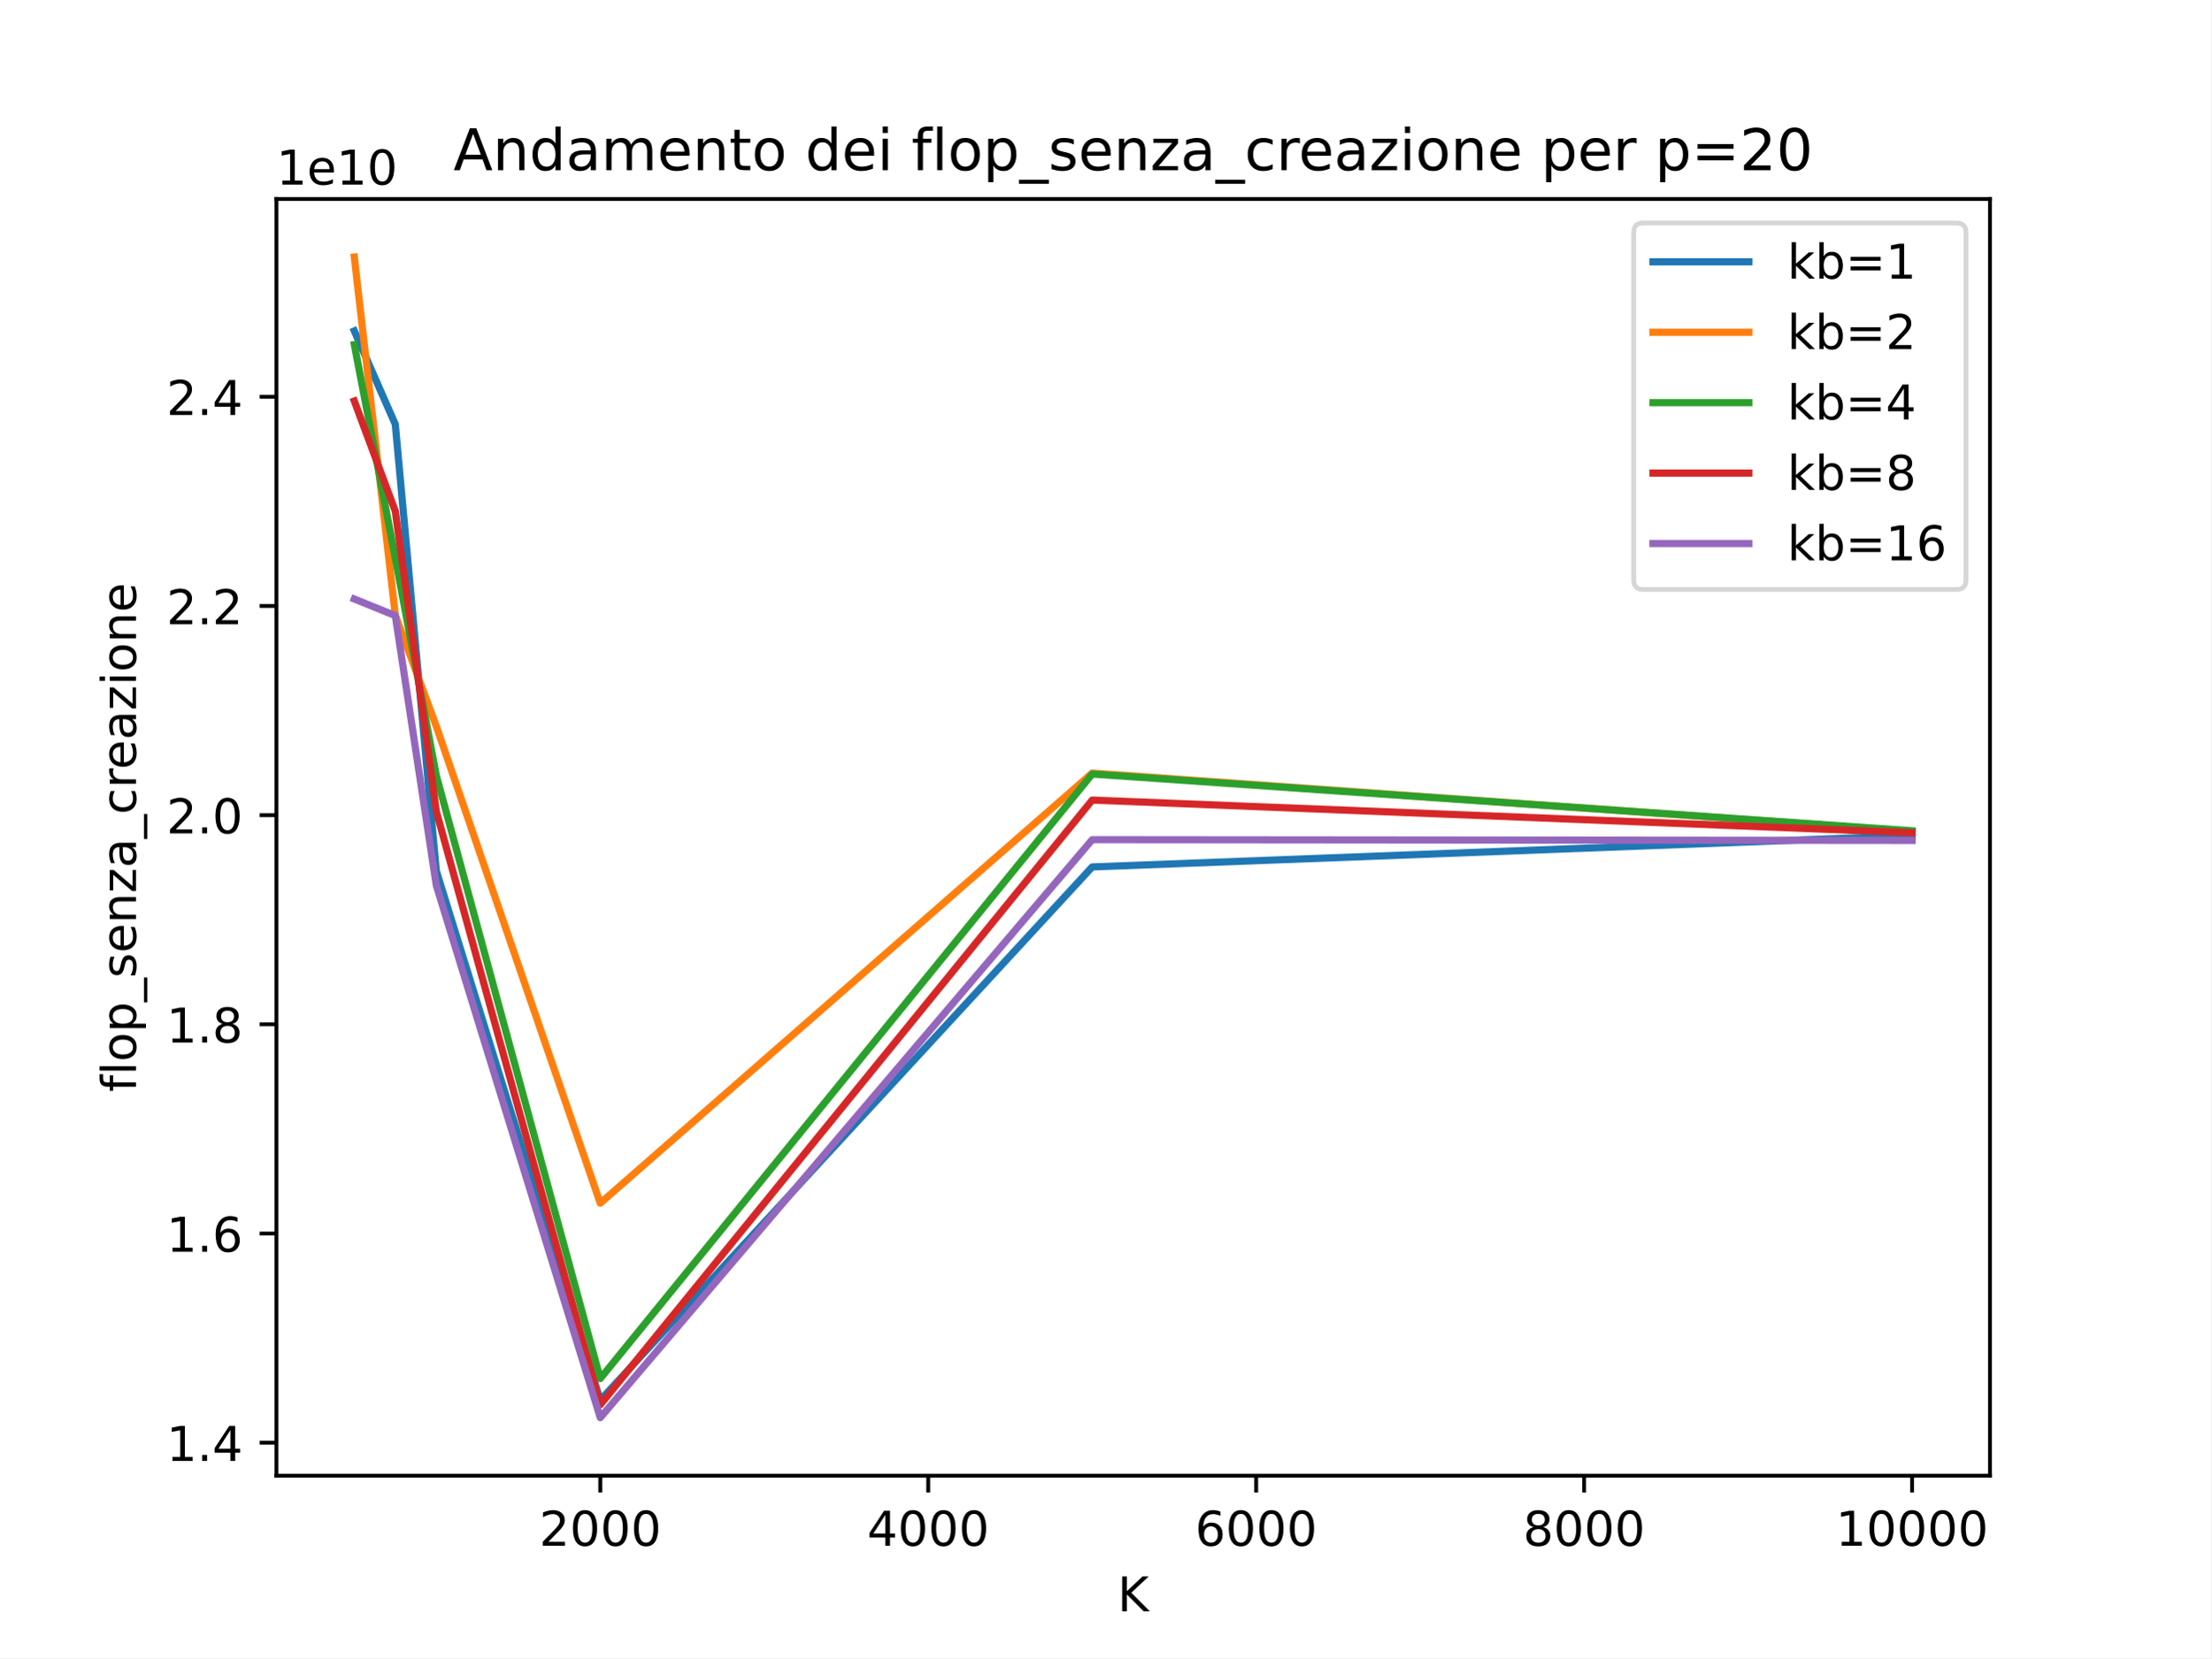
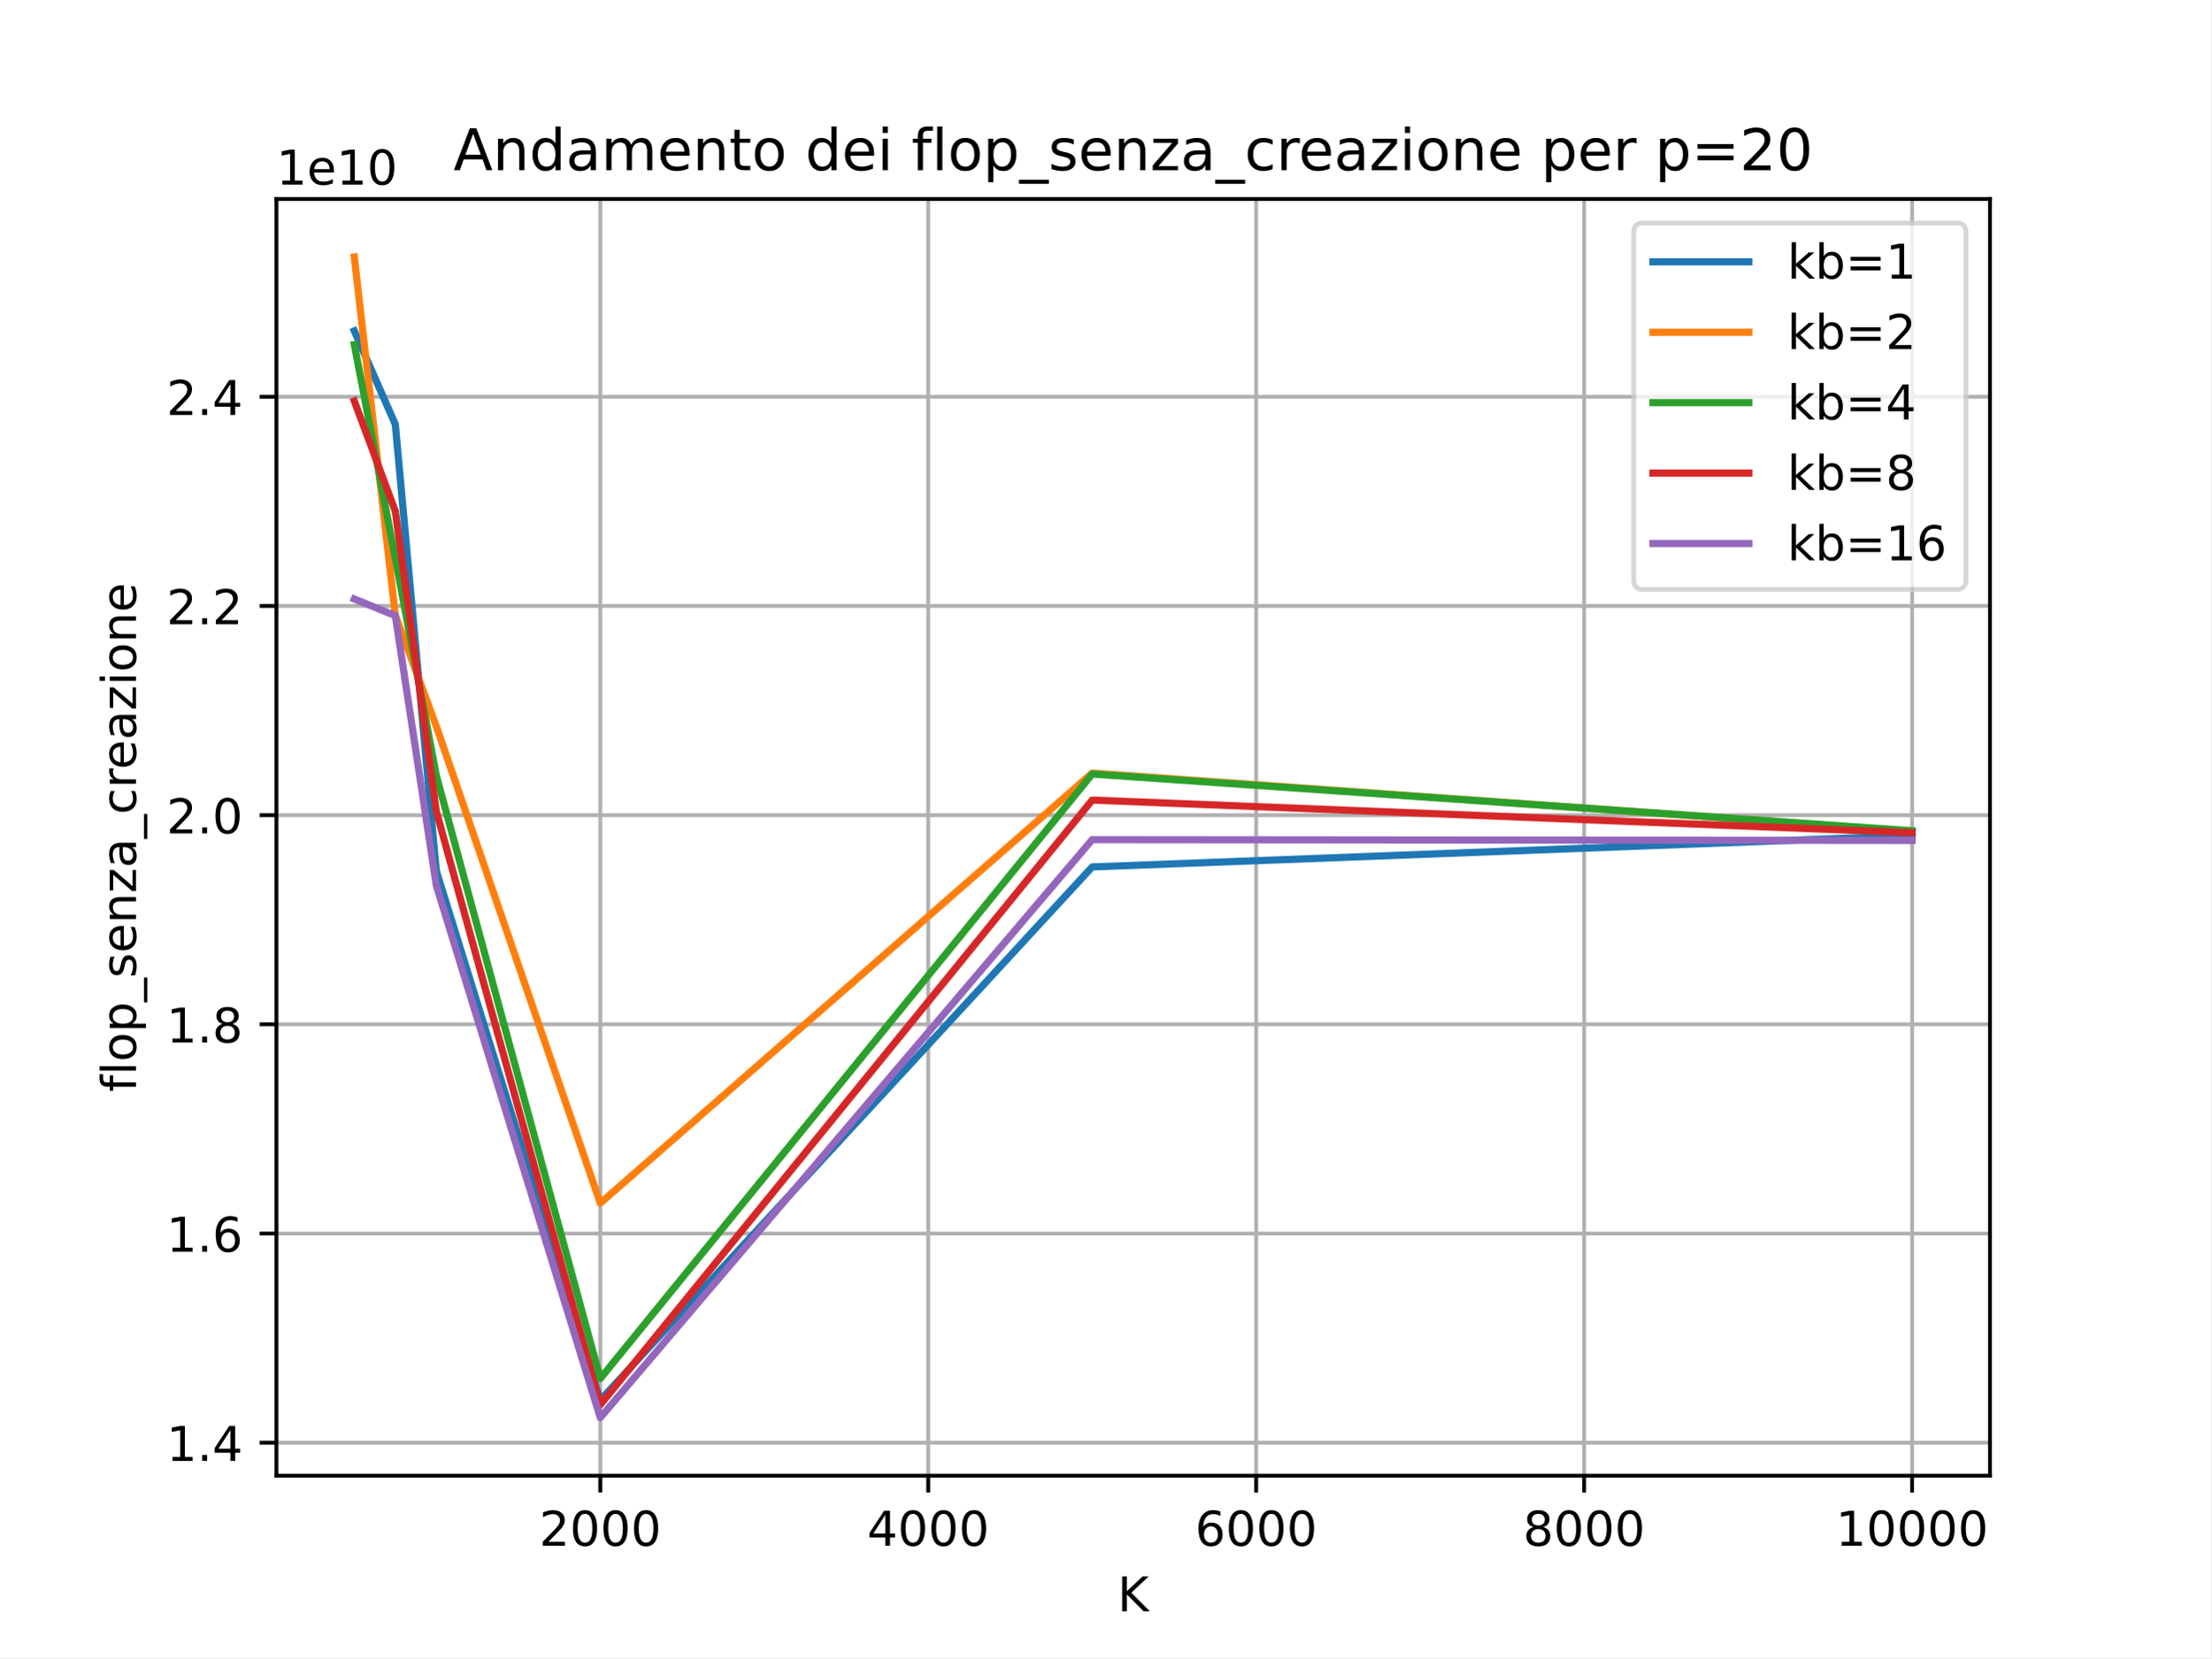
<svg xmlns="http://www.w3.org/2000/svg" xmlns:xlink="http://www.w3.org/1999/xlink" width="460.8pt" height="345.6pt" viewBox="0 0 460.8 345.6" version="1.1">
  <defs>
    <style type="text/css">*{stroke-linejoin: round; stroke-linecap: butt}</style>
  </defs>
  <g id="figure_1">
    <g id="patch_1">
      <path d="M 0 345.6  L 460.8 345.6  L 460.8 0  L 0 0  z " style="fill: #ffffff" />
    </g>
    <g id="axes_1">
      <g id="patch_2">
        <path d="M 57.6 307.584  L 414.72 307.584  L 414.72 41.472  L 57.6 41.472  z " style="fill: #ffffff" />
      </g>
      <g id="matplotlib.axis_1">
        <g id="xtick_1">
          <g id="line2d_1">
+             <path d="M 125.094 307.584  L 125.094 41.472  " clip-path="url(#p2523cc337b)" style="fill: none; stroke: #b0b0b0; stroke-width: 0.8; stroke-linecap: square" />
+           </g>
+           <g id="line2d_2">
            <defs>
-               <path id="m2f83310000" d="M 0 0  L 0 3.5  " style="stroke: #000000; stroke-width: 0.8" />
+               <path id="mf28c47b96a" d="M 0 0  L 0 3.5  " style="stroke: #000000; stroke-width: 0.8" />
            </defs>
            <g>
-               <use xlink:href="#m2f83310000" x="125.094" y="307.584" style="stroke: #000000; stroke-width: 0.8" />
+               <use xlink:href="#mf28c47b96a" x="125.094" y="307.584" style="stroke: #000000; stroke-width: 0.8" />
            </g>
          </g>
          <g id="text_1">
            <g transform="translate(112.369 322.1824) scale(0.1 -0.1)">
              <defs>
                <path id="DejaVuSans-32" d="M 1228 531  L 3431 531  L 3431 0  L 469 0  L 469 531  Q 828 903 1448 1529  Q 2069 2156 2228 2338  Q 2531 2678 2651 2914  Q 2772 3150 2772 3378  Q 2772 3750 2511 3984  Q 2250 4219 1831 4219  Q 1534 4219 1204 4116  Q 875 4013 500 3803  L 500 4441  Q 881 4594 1212 4672  Q 1544 4750 1819 4750  Q 2544 4750 2975 4387  Q 3406 4025 3406 3419  Q 3406 3131 3298 2873  Q 3191 2616 2906 2266  Q 2828 2175 2409 1742  Q 1991 1309 1228 531  z " transform="scale(0.015625)" />
                <path id="DejaVuSans-30" d="M 2034 4250  Q 1547 4250 1301 3770  Q 1056 3291 1056 2328  Q 1056 1369 1301 889  Q 1547 409 2034 409  Q 2525 409 2770 889  Q 3016 1369 3016 2328  Q 3016 3291 2770 3770  Q 2525 4250 2034 4250  z M 2034 4750  Q 2819 4750 3233 4129  Q 3647 3509 3647 2328  Q 3647 1150 3233 529  Q 2819 -91 2034 -91  Q 1250 -91 836 529  Q 422 1150 422 2328  Q 422 3509 836 4129  Q 1250 4750 2034 4750  z " transform="scale(0.015625)" />
              </defs>
              <use xlink:href="#DejaVuSans-32" />
              <use xlink:href="#DejaVuSans-30" x="63.623" />
              <use xlink:href="#DejaVuSans-30" x="127.246" />
              <use xlink:href="#DejaVuSans-30" x="190.869" />
            </g>
          </g>
        </g>
        <g id="xtick_2">
-           <g id="line2d_2">
-             <g>
-               <use xlink:href="#m2f83310000" x="193.442" y="307.584" style="stroke: #000000; stroke-width: 0.8" />
+           <g id="line2d_3">
+             <path d="M 193.442 307.584  L 193.442 41.472  " clip-path="url(#p2523cc337b)" style="fill: none; stroke: #b0b0b0; stroke-width: 0.8; stroke-linecap: square" />
+           </g>
+           <g id="line2d_4">
+             <g>
+               <use xlink:href="#mf28c47b96a" x="193.442" y="307.584" style="stroke: #000000; stroke-width: 0.8" />
            </g>
          </g>
          <g id="text_2">
            <g transform="translate(180.7173 322.1824) scale(0.1 -0.1)">
              <defs>
                <path id="DejaVuSans-34" d="M 2419 4116  L 825 1625  L 2419 1625  L 2419 4116  z M 2253 4666  L 3047 4666  L 3047 1625  L 3713 1625  L 3713 1100  L 3047 1100  L 3047 0  L 2419 0  L 2419 1100  L 313 1100  L 313 1709  L 2253 4666  z " transform="scale(0.015625)" />
              </defs>
              <use xlink:href="#DejaVuSans-34" />
              <use xlink:href="#DejaVuSans-30" x="63.623" />
              <use xlink:href="#DejaVuSans-30" x="127.246" />
              <use xlink:href="#DejaVuSans-30" x="190.869" />
            </g>
          </g>
        </g>
        <g id="xtick_3">
-           <g id="line2d_3">
-             <g>
-               <use xlink:href="#m2f83310000" x="261.791" y="307.584" style="stroke: #000000; stroke-width: 0.8" />
+           <g id="line2d_5">
+             <path d="M 261.791 307.584  L 261.791 41.472  " clip-path="url(#p2523cc337b)" style="fill: none; stroke: #b0b0b0; stroke-width: 0.8; stroke-linecap: square" />
+           </g>
+           <g id="line2d_6">
+             <g>
+               <use xlink:href="#mf28c47b96a" x="261.791" y="307.584" style="stroke: #000000; stroke-width: 0.8" />
            </g>
          </g>
          <g id="text_3">
            <g transform="translate(249.0656 322.1824) scale(0.1 -0.1)">
              <defs>
                <path id="DejaVuSans-36" d="M 2113 2584  Q 1688 2584 1439 2293  Q 1191 2003 1191 1497  Q 1191 994 1439 701  Q 1688 409 2113 409  Q 2538 409 2786 701  Q 3034 994 3034 1497  Q 3034 2003 2786 2293  Q 2538 2584 2113 2584  z M 3366 4563  L 3366 3988  Q 3128 4100 2886 4159  Q 2644 4219 2406 4219  Q 1781 4219 1451 3797  Q 1122 3375 1075 2522  Q 1259 2794 1537 2939  Q 1816 3084 2150 3084  Q 2853 3084 3261 2657  Q 3669 2231 3669 1497  Q 3669 778 3244 343  Q 2819 -91 2113 -91  Q 1303 -91 875 529  Q 447 1150 447 2328  Q 447 3434 972 4092  Q 1497 4750 2381 4750  Q 2619 4750 2861 4703  Q 3103 4656 3366 4563  z " transform="scale(0.015625)" />
              </defs>
              <use xlink:href="#DejaVuSans-36" />
              <use xlink:href="#DejaVuSans-30" x="63.623" />
              <use xlink:href="#DejaVuSans-30" x="127.246" />
              <use xlink:href="#DejaVuSans-30" x="190.869" />
            </g>
          </g>
        </g>
        <g id="xtick_4">
-           <g id="line2d_4">
-             <g>
-               <use xlink:href="#m2f83310000" x="330.139" y="307.584" style="stroke: #000000; stroke-width: 0.8" />
+           <g id="line2d_7">
+             <path d="M 330.139 307.584  L 330.139 41.472  " clip-path="url(#p2523cc337b)" style="fill: none; stroke: #b0b0b0; stroke-width: 0.8; stroke-linecap: square" />
+           </g>
+           <g id="line2d_8">
+             <g>
+               <use xlink:href="#mf28c47b96a" x="330.139" y="307.584" style="stroke: #000000; stroke-width: 0.8" />
            </g>
          </g>
          <g id="text_4">
            <g transform="translate(317.4139 322.1824) scale(0.1 -0.1)">
              <defs>
                <path id="DejaVuSans-38" d="M 2034 2216  Q 1584 2216 1326 1975  Q 1069 1734 1069 1313  Q 1069 891 1326 650  Q 1584 409 2034 409  Q 2484 409 2743 651  Q 3003 894 3003 1313  Q 3003 1734 2745 1975  Q 2488 2216 2034 2216  z M 1403 2484  Q 997 2584 770 2862  Q 544 3141 544 3541  Q 544 4100 942 4425  Q 1341 4750 2034 4750  Q 2731 4750 3128 4425  Q 3525 4100 3525 3541  Q 3525 3141 3298 2862  Q 3072 2584 2669 2484  Q 3125 2378 3379 2068  Q 3634 1759 3634 1313  Q 3634 634 3220 271  Q 2806 -91 2034 -91  Q 1263 -91 848 271  Q 434 634 434 1313  Q 434 1759 690 2068  Q 947 2378 1403 2484  z M 1172 3481  Q 1172 3119 1398 2916  Q 1625 2713 2034 2713  Q 2441 2713 2670 2916  Q 2900 3119 2900 3481  Q 2900 3844 2670 4047  Q 2441 4250 2034 4250  Q 1625 4250 1398 4047  Q 1172 3844 1172 3481  z " transform="scale(0.015625)" />
              </defs>
              <use xlink:href="#DejaVuSans-38" />
              <use xlink:href="#DejaVuSans-30" x="63.623" />
              <use xlink:href="#DejaVuSans-30" x="127.246" />
              <use xlink:href="#DejaVuSans-30" x="190.869" />
            </g>
          </g>
        </g>
        <g id="xtick_5">
-           <g id="line2d_5">
-             <g>
-               <use xlink:href="#m2f83310000" x="398.487" y="307.584" style="stroke: #000000; stroke-width: 0.8" />
+           <g id="line2d_9">
+             <path d="M 398.487 307.584  L 398.487 41.472  " clip-path="url(#p2523cc337b)" style="fill: none; stroke: #b0b0b0; stroke-width: 0.8; stroke-linecap: square" />
+           </g>
+           <g id="line2d_10">
+             <g>
+               <use xlink:href="#mf28c47b96a" x="398.487" y="307.584" style="stroke: #000000; stroke-width: 0.8" />
            </g>
          </g>
          <g id="text_5">
            <g transform="translate(382.581 322.1824) scale(0.1 -0.1)">
              <defs>
                <path id="DejaVuSans-31" d="M 794 531  L 1825 531  L 1825 4091  L 703 3866  L 703 4441  L 1819 4666  L 2450 4666  L 2450 531  L 3481 531  L 3481 0  L 794 0  L 794 531  z " transform="scale(0.015625)" />
              </defs>
              <use xlink:href="#DejaVuSans-31" />
              <use xlink:href="#DejaVuSans-30" x="63.623" />
              <use xlink:href="#DejaVuSans-30" x="127.246" />
              <use xlink:href="#DejaVuSans-30" x="190.869" />
              <use xlink:href="#DejaVuSans-30" x="254.492" />
            </g>
          </g>
        </g>
        <g id="text_6">
          <g transform="translate(232.8811 335.8606) scale(0.1 -0.1)">
            <defs>
              <path id="DejaVuSans-4b" d="M 628 4666  L 1259 4666  L 1259 2694  L 3353 4666  L 4166 4666  L 1850 2491  L 4331 0  L 3500 0  L 1259 2247  L 1259 0  L 628 0  L 628 4666  z " transform="scale(0.015625)" />
            </defs>
            <use xlink:href="#DejaVuSans-4b" />
          </g>
        </g>
      </g>
      <g id="matplotlib.axis_2">
        <g id="ytick_1">
-           <g id="line2d_6">
+           <g id="line2d_11">
+             <path d="M 57.6 300.707  L 414.72 300.707  " clip-path="url(#p2523cc337b)" style="fill: none; stroke: #b0b0b0; stroke-width: 0.8; stroke-linecap: square" />
+           </g>
+           <g id="line2d_12">
            <defs>
-               <path id="m57eb7063e8" d="M 0 0  L -3.5 0  " style="stroke: #000000; stroke-width: 0.8" />
+               <path id="mba45910e13" d="M 0 0  L -3.5 0  " style="stroke: #000000; stroke-width: 0.8" />
            </defs>
            <g>
-               <use xlink:href="#m57eb7063e8" x="57.6" y="300.707" style="stroke: #000000; stroke-width: 0.8" />
+               <use xlink:href="#mba45910e13" x="57.6" y="300.707" style="stroke: #000000; stroke-width: 0.8" />
            </g>
          </g>
          <g id="text_7">
            <g transform="translate(34.69687 304.506) scale(0.1 -0.1)">
              <defs>
                <path id="DejaVuSans-2e" d="M 684 794  L 1344 794  L 1344 0  L 684 0  L 684 794  z " transform="scale(0.015625)" />
              </defs>
              <use xlink:href="#DejaVuSans-31" />
              <use xlink:href="#DejaVuSans-2e" x="63.623" />
              <use xlink:href="#DejaVuSans-34" x="95.41" />
            </g>
          </g>
        </g>
        <g id="ytick_2">
-           <g id="line2d_7">
-             <g>
-               <use xlink:href="#m57eb7063e8" x="57.6" y="257.104" style="stroke: #000000; stroke-width: 0.8" />
+           <g id="line2d_13">
+             <path d="M 57.6 257.104  L 414.72 257.104  " clip-path="url(#p2523cc337b)" style="fill: none; stroke: #b0b0b0; stroke-width: 0.8; stroke-linecap: square" />
+           </g>
+           <g id="line2d_14">
+             <g>
+               <use xlink:href="#mba45910e13" x="57.6" y="257.104" style="stroke: #000000; stroke-width: 0.8" />
            </g>
          </g>
          <g id="text_8">
            <g transform="translate(34.69687 260.9034) scale(0.1 -0.1)">
              <use xlink:href="#DejaVuSans-31" />
              <use xlink:href="#DejaVuSans-2e" x="63.623" />
              <use xlink:href="#DejaVuSans-36" x="95.41" />
            </g>
          </g>
        </g>
        <g id="ytick_3">
-           <g id="line2d_8">
-             <g>
-               <use xlink:href="#m57eb7063e8" x="57.6" y="213.502" style="stroke: #000000; stroke-width: 0.8" />
+           <g id="line2d_15">
+             <path d="M 57.6 213.502  L 414.72 213.502  " clip-path="url(#p2523cc337b)" style="fill: none; stroke: #b0b0b0; stroke-width: 0.8; stroke-linecap: square" />
+           </g>
+           <g id="line2d_16">
+             <g>
+               <use xlink:href="#mba45910e13" x="57.6" y="213.502" style="stroke: #000000; stroke-width: 0.8" />
            </g>
          </g>
          <g id="text_9">
            <g transform="translate(34.69687 217.3007) scale(0.1 -0.1)">
              <use xlink:href="#DejaVuSans-31" />
              <use xlink:href="#DejaVuSans-2e" x="63.623" />
              <use xlink:href="#DejaVuSans-38" x="95.41" />
            </g>
          </g>
        </g>
        <g id="ytick_4">
-           <g id="line2d_9">
-             <g>
-               <use xlink:href="#m57eb7063e8" x="57.6" y="169.899" style="stroke: #000000; stroke-width: 0.8" />
+           <g id="line2d_17">
+             <path d="M 57.6 169.899  L 414.72 169.899  " clip-path="url(#p2523cc337b)" style="fill: none; stroke: #b0b0b0; stroke-width: 0.8; stroke-linecap: square" />
+           </g>
+           <g id="line2d_18">
+             <g>
+               <use xlink:href="#mba45910e13" x="57.6" y="169.899" style="stroke: #000000; stroke-width: 0.8" />
            </g>
          </g>
          <g id="text_10">
            <g transform="translate(34.69687 173.6981) scale(0.1 -0.1)">
              <use xlink:href="#DejaVuSans-32" />
              <use xlink:href="#DejaVuSans-2e" x="63.623" />
              <use xlink:href="#DejaVuSans-30" x="95.41" />
            </g>
          </g>
        </g>
        <g id="ytick_5">
-           <g id="line2d_10">
-             <g>
-               <use xlink:href="#m57eb7063e8" x="57.6" y="126.296" style="stroke: #000000; stroke-width: 0.8" />
+           <g id="line2d_19">
+             <path d="M 57.6 126.296  L 414.72 126.296  " clip-path="url(#p2523cc337b)" style="fill: none; stroke: #b0b0b0; stroke-width: 0.8; stroke-linecap: square" />
+           </g>
+           <g id="line2d_20">
+             <g>
+               <use xlink:href="#mba45910e13" x="57.6" y="126.296" style="stroke: #000000; stroke-width: 0.8" />
            </g>
          </g>
          <g id="text_11">
            <g transform="translate(34.69687 130.0954) scale(0.1 -0.1)">
              <use xlink:href="#DejaVuSans-32" />
              <use xlink:href="#DejaVuSans-2e" x="63.623" />
              <use xlink:href="#DejaVuSans-32" x="95.41" />
            </g>
          </g>
        </g>
        <g id="ytick_6">
-           <g id="line2d_11">
-             <g>
-               <use xlink:href="#m57eb7063e8" x="57.6" y="82.694" style="stroke: #000000; stroke-width: 0.8" />
+           <g id="line2d_21">
+             <path d="M 57.6 82.694  L 414.72 82.694  " clip-path="url(#p2523cc337b)" style="fill: none; stroke: #b0b0b0; stroke-width: 0.8; stroke-linecap: square" />
+           </g>
+           <g id="line2d_22">
+             <g>
+               <use xlink:href="#mba45910e13" x="57.6" y="82.694" style="stroke: #000000; stroke-width: 0.8" />
            </g>
          </g>
          <g id="text_12">
            <g transform="translate(34.69687 86.4928) scale(0.1 -0.1)">
              <use xlink:href="#DejaVuSans-32" />
              <use xlink:href="#DejaVuSans-2e" x="63.623" />
              <use xlink:href="#DejaVuSans-34" x="95.41" />
            </g>
          </g>
        </g>
        <g id="text_13">
          <g transform="translate(28.33906 227.5999) rotate(-90) scale(0.1 -0.1)">
            <defs>
              <path id="DejaVuSans-66" d="M 2375 4863  L 2375 4384  L 1825 4384  Q 1516 4384 1395 4259  Q 1275 4134 1275 3809  L 1275 3500  L 2222 3500  L 2222 3053  L 1275 3053  L 1275 0  L 697 0  L 697 3053  L 147 3053  L 147 3500  L 697 3500  L 697 3744  Q 697 4328 969 4595  Q 1241 4863 1831 4863  L 2375 4863  z " transform="scale(0.015625)" />
              <path id="DejaVuSans-6c" d="M 603 4863  L 1178 4863  L 1178 0  L 603 0  L 603 4863  z " transform="scale(0.015625)" />
              <path id="DejaVuSans-6f" d="M 1959 3097  Q 1497 3097 1228 2736  Q 959 2375 959 1747  Q 959 1119 1226 758  Q 1494 397 1959 397  Q 2419 397 2687 759  Q 2956 1122 2956 1747  Q 2956 2369 2687 2733  Q 2419 3097 1959 3097  z M 1959 3584  Q 2709 3584 3137 3096  Q 3566 2609 3566 1747  Q 3566 888 3137 398  Q 2709 -91 1959 -91  Q 1206 -91 779 398  Q 353 888 353 1747  Q 353 2609 779 3096  Q 1206 3584 1959 3584  z " transform="scale(0.015625)" />
              <path id="DejaVuSans-70" d="M 1159 525  L 1159 -1331  L 581 -1331  L 581 3500  L 1159 3500  L 1159 2969  Q 1341 3281 1617 3432  Q 1894 3584 2278 3584  Q 2916 3584 3314 3078  Q 3713 2572 3713 1747  Q 3713 922 3314 415  Q 2916 -91 2278 -91  Q 1894 -91 1617 61  Q 1341 213 1159 525  z M 3116 1747  Q 3116 2381 2855 2742  Q 2594 3103 2138 3103  Q 1681 3103 1420 2742  Q 1159 2381 1159 1747  Q 1159 1113 1420 752  Q 1681 391 2138 391  Q 2594 391 2855 752  Q 3116 1113 3116 1747  z " transform="scale(0.015625)" />
              <path id="DejaVuSans-5f" d="M 3263 -1063  L 3263 -1509  L -63 -1509  L -63 -1063  L 3263 -1063  z " transform="scale(0.015625)" />
              <path id="DejaVuSans-73" d="M 2834 3397  L 2834 2853  Q 2591 2978 2328 3040  Q 2066 3103 1784 3103  Q 1356 3103 1142 2972  Q 928 2841 928 2578  Q 928 2378 1081 2264  Q 1234 2150 1697 2047  L 1894 2003  Q 2506 1872 2764 1633  Q 3022 1394 3022 966  Q 3022 478 2636 193  Q 2250 -91 1575 -91  Q 1294 -91 989 -36  Q 684 19 347 128  L 347 722  Q 666 556 975 473  Q 1284 391 1588 391  Q 1994 391 2212 530  Q 2431 669 2431 922  Q 2431 1156 2273 1281  Q 2116 1406 1581 1522  L 1381 1569  Q 847 1681 609 1914  Q 372 2147 372 2553  Q 372 3047 722 3315  Q 1072 3584 1716 3584  Q 2034 3584 2315 3537  Q 2597 3491 2834 3397  z " transform="scale(0.015625)" />
              <path id="DejaVuSans-65" d="M 3597 1894  L 3597 1613  L 953 1613  Q 991 1019 1311 708  Q 1631 397 2203 397  Q 2534 397 2845 478  Q 3156 559 3463 722  L 3463 178  Q 3153 47 2828 -22  Q 2503 -91 2169 -91  Q 1331 -91 842 396  Q 353 884 353 1716  Q 353 2575 817 3079  Q 1281 3584 2069 3584  Q 2775 3584 3186 3129  Q 3597 2675 3597 1894  z M 3022 2063  Q 3016 2534 2758 2815  Q 2500 3097 2075 3097  Q 1594 3097 1305 2825  Q 1016 2553 972 2059  L 3022 2063  z " transform="scale(0.015625)" />
              <path id="DejaVuSans-6e" d="M 3513 2113  L 3513 0  L 2938 0  L 2938 2094  Q 2938 2591 2744 2837  Q 2550 3084 2163 3084  Q 1697 3084 1428 2787  Q 1159 2491 1159 1978  L 1159 0  L 581 0  L 581 3500  L 1159 3500  L 1159 2956  Q 1366 3272 1645 3428  Q 1925 3584 2291 3584  Q 2894 3584 3203 3211  Q 3513 2838 3513 2113  z " transform="scale(0.015625)" />
              <path id="DejaVuSans-7a" d="M 353 3500  L 3084 3500  L 3084 2975  L 922 459  L 3084 459  L 3084 0  L 275 0  L 275 525  L 2438 3041  L 353 3041  L 353 3500  z " transform="scale(0.015625)" />
              <path id="DejaVuSans-61" d="M 2194 1759  Q 1497 1759 1228 1600  Q 959 1441 959 1056  Q 959 750 1161 570  Q 1363 391 1709 391  Q 2188 391 2477 730  Q 2766 1069 2766 1631  L 2766 1759  L 2194 1759  z M 3341 1997  L 3341 0  L 2766 0  L 2766 531  Q 2569 213 2275 61  Q 1981 -91 1556 -91  Q 1019 -91 701 211  Q 384 513 384 1019  Q 384 1609 779 1909  Q 1175 2209 1959 2209  L 2766 2209  L 2766 2266  Q 2766 2663 2505 2880  Q 2244 3097 1772 3097  Q 1472 3097 1187 3025  Q 903 2953 641 2809  L 641 3341  Q 956 3463 1253 3523  Q 1550 3584 1831 3584  Q 2591 3584 2966 3190  Q 3341 2797 3341 1997  z " transform="scale(0.015625)" />
              <path id="DejaVuSans-63" d="M 3122 3366  L 3122 2828  Q 2878 2963 2633 3030  Q 2388 3097 2138 3097  Q 1578 3097 1268 2742  Q 959 2388 959 1747  Q 959 1106 1268 751  Q 1578 397 2138 397  Q 2388 397 2633 464  Q 2878 531 3122 666  L 3122 134  Q 2881 22 2623 -34  Q 2366 -91 2075 -91  Q 1284 -91 818 406  Q 353 903 353 1747  Q 353 2603 823 3093  Q 1294 3584 2113 3584  Q 2378 3584 2631 3529  Q 2884 3475 3122 3366  z " transform="scale(0.015625)" />
              <path id="DejaVuSans-72" d="M 2631 2963  Q 2534 3019 2420 3045  Q 2306 3072 2169 3072  Q 1681 3072 1420 2755  Q 1159 2438 1159 1844  L 1159 0  L 581 0  L 581 3500  L 1159 3500  L 1159 2956  Q 1341 3275 1631 3429  Q 1922 3584 2338 3584  Q 2397 3584 2469 3576  Q 2541 3569 2628 3553  L 2631 2963  z " transform="scale(0.015625)" />
              <path id="DejaVuSans-69" d="M 603 3500  L 1178 3500  L 1178 0  L 603 0  L 603 3500  z M 603 4863  L 1178 4863  L 1178 4134  L 603 4134  L 603 4863  z " transform="scale(0.015625)" />
            </defs>
            <use xlink:href="#DejaVuSans-66" />
            <use xlink:href="#DejaVuSans-6c" x="35.205" />
            <use xlink:href="#DejaVuSans-6f" x="62.988" />
            <use xlink:href="#DejaVuSans-70" x="124.17" />
            <use xlink:href="#DejaVuSans-5f" x="187.646" />
            <use xlink:href="#DejaVuSans-73" x="237.646" />
            <use xlink:href="#DejaVuSans-65" x="289.746" />
            <use xlink:href="#DejaVuSans-6e" x="351.27" />
            <use xlink:href="#DejaVuSans-7a" x="414.648" />
            <use xlink:href="#DejaVuSans-61" x="467.139" />
            <use xlink:href="#DejaVuSans-5f" x="528.418" />
            <use xlink:href="#DejaVuSans-63" x="578.418" />
            <use xlink:href="#DejaVuSans-72" x="633.398" />
            <use xlink:href="#DejaVuSans-65" x="672.262" />
            <use xlink:href="#DejaVuSans-61" x="733.785" />
            <use xlink:href="#DejaVuSans-7a" x="795.064" />
            <use xlink:href="#DejaVuSans-69" x="847.555" />
            <use xlink:href="#DejaVuSans-6f" x="875.338" />
            <use xlink:href="#DejaVuSans-6e" x="936.52" />
            <use xlink:href="#DejaVuSans-65" x="999.898" />
          </g>
        </g>
        <g id="text_14">
          <g transform="translate(57.6 38.472) scale(0.1 -0.1)">
            <use xlink:href="#DejaVuSans-31" />
            <use xlink:href="#DejaVuSans-65" x="63.623" />
            <use xlink:href="#DejaVuSans-31" x="125.146" />
            <use xlink:href="#DejaVuSans-30" x="188.77" />
          </g>
        </g>
      </g>
-       <g id="line2d_12">
-         <path d="M 73.833 68.968  L 82.376 88.436  L 90.92 181.501  L 125.094 291.855  L 227.616 180.694  L 398.487 174.182  " clip-path="url(#pf29fa31a42)" style="fill: none; stroke: #1f77b4; stroke-width: 1.5; stroke-linecap: square" />
-       </g>
-       <g id="line2d_13">
-         <path d="M 73.833 53.568  L 82.376 128.195  L 90.92 151.371  L 125.094 250.78  L 227.616 161.139  L 398.487 173.278  " clip-path="url(#pf29fa31a42)" style="fill: none; stroke: #ff7f0e; stroke-width: 1.5; stroke-linecap: square" />
-       </g>
-       <g id="line2d_14">
-         <path d="M 73.833 71.815  L 82.376 116.333  L 90.92 161.625  L 125.094 287.339  L 227.616 161.331  L 398.487 173.163  " clip-path="url(#pf29fa31a42)" style="fill: none; stroke: #2ca02c; stroke-width: 1.5; stroke-linecap: square" />
-       </g>
-       <g id="line2d_15">
-         <path d="M 73.833 83.578  L 82.376 106.543  L 90.92 169.103  L 125.094 292.791  L 227.616 166.762  L 398.487 173.572  " clip-path="url(#pf29fa31a42)" style="fill: none; stroke: #d62728; stroke-width: 1.5; stroke-linecap: square" />
-       </g>
-       <g id="line2d_16">
-         <path d="M 73.833 124.847  L 82.376 128.308  L 90.92 184.545  L 125.094 295.488  L 227.616 175.015  L 398.487 175.175  " clip-path="url(#pf29fa31a42)" style="fill: none; stroke: #9467bd; stroke-width: 1.5; stroke-linecap: square" />
+       <g id="line2d_23">
+         <path d="M 73.833 68.968  L 82.376 88.436  L 90.92 181.501  L 125.094 291.855  L 227.616 180.694  L 398.487 174.182  " clip-path="url(#p2523cc337b)" style="fill: none; stroke: #1f77b4; stroke-width: 1.5; stroke-linecap: square" />
+       </g>
+       <g id="line2d_24">
+         <path d="M 73.833 53.568  L 82.376 128.195  L 90.92 151.371  L 125.094 250.78  L 227.616 161.139  L 398.487 173.278  " clip-path="url(#p2523cc337b)" style="fill: none; stroke: #ff7f0e; stroke-width: 1.5; stroke-linecap: square" />
+       </g>
+       <g id="line2d_25">
+         <path d="M 73.833 71.815  L 82.376 116.333  L 90.92 161.625  L 125.094 287.339  L 227.616 161.331  L 398.487 173.163  " clip-path="url(#p2523cc337b)" style="fill: none; stroke: #2ca02c; stroke-width: 1.5; stroke-linecap: square" />
+       </g>
+       <g id="line2d_26">
+         <path d="M 73.833 83.578  L 82.376 106.543  L 90.92 169.103  L 125.094 292.791  L 227.616 166.762  L 398.487 173.572  " clip-path="url(#p2523cc337b)" style="fill: none; stroke: #d62728; stroke-width: 1.5; stroke-linecap: square" />
+       </g>
+       <g id="line2d_27">
+         <path d="M 73.833 124.847  L 82.376 128.308  L 90.92 184.545  L 125.094 295.488  L 227.616 175.015  L 398.487 175.175  " clip-path="url(#p2523cc337b)" style="fill: none; stroke: #9467bd; stroke-width: 1.5; stroke-linecap: square" />
      </g>
      <g id="patch_3">
        <path d="M 57.6 307.584  L 57.6 41.472  " style="fill: none; stroke: #000000; stroke-width: 0.8; stroke-linejoin: miter; stroke-linecap: square" />
      </g>
      <g id="patch_4">
        <path d="M 414.72 307.584  L 414.72 41.472  " style="fill: none; stroke: #000000; stroke-width: 0.8; stroke-linejoin: miter; stroke-linecap: square" />
      </g>
      <g id="patch_5">
        <path d="M 57.6 307.584  L 414.72 307.584  " style="fill: none; stroke: #000000; stroke-width: 0.8; stroke-linejoin: miter; stroke-linecap: square" />
      </g>
      <g id="patch_6">
        <path d="M 57.6 41.472  L 414.72 41.472  " style="fill: none; stroke: #000000; stroke-width: 0.8; stroke-linejoin: miter; stroke-linecap: square" />
      </g>
      <g id="text_15">
        <g transform="translate(94.48406 35.472) scale(0.12 -0.12)">
          <defs>
            <path id="DejaVuSans-41" d="M 2188 4044  L 1331 1722  L 3047 1722  L 2188 4044  z M 1831 4666  L 2547 4666  L 4325 0  L 3669 0  L 3244 1197  L 1141 1197  L 716 0  L 50 0  L 1831 4666  z " transform="scale(0.015625)" />
            <path id="DejaVuSans-64" d="M 2906 2969  L 2906 4863  L 3481 4863  L 3481 0  L 2906 0  L 2906 525  Q 2725 213 2448 61  Q 2172 -91 1784 -91  Q 1150 -91 751 415  Q 353 922 353 1747  Q 353 2572 751 3078  Q 1150 3584 1784 3584  Q 2172 3584 2448 3432  Q 2725 3281 2906 2969  z M 947 1747  Q 947 1113 1208 752  Q 1469 391 1925 391  Q 2381 391 2643 752  Q 2906 1113 2906 1747  Q 2906 2381 2643 2742  Q 2381 3103 1925 3103  Q 1469 3103 1208 2742  Q 947 2381 947 1747  z " transform="scale(0.015625)" />
            <path id="DejaVuSans-6d" d="M 3328 2828  Q 3544 3216 3844 3400  Q 4144 3584 4550 3584  Q 5097 3584 5394 3201  Q 5691 2819 5691 2113  L 5691 0  L 5113 0  L 5113 2094  Q 5113 2597 4934 2840  Q 4756 3084 4391 3084  Q 3944 3084 3684 2787  Q 3425 2491 3425 1978  L 3425 0  L 2847 0  L 2847 2094  Q 2847 2600 2669 2842  Q 2491 3084 2119 3084  Q 1678 3084 1418 2786  Q 1159 2488 1159 1978  L 1159 0  L 581 0  L 581 3500  L 1159 3500  L 1159 2956  Q 1356 3278 1631 3431  Q 1906 3584 2284 3584  Q 2666 3584 2933 3390  Q 3200 3197 3328 2828  z " transform="scale(0.015625)" />
            <path id="DejaVuSans-74" d="M 1172 4494  L 1172 3500  L 2356 3500  L 2356 3053  L 1172 3053  L 1172 1153  Q 1172 725 1289 603  Q 1406 481 1766 481  L 2356 481  L 2356 0  L 1766 0  Q 1100 0 847 248  Q 594 497 594 1153  L 594 3053  L 172 3053  L 172 3500  L 594 3500  L 594 4494  L 1172 4494  z " transform="scale(0.015625)" />
            <path id="DejaVuSans-20" transform="scale(0.015625)" />
            <path id="DejaVuSans-3d" d="M 678 2906  L 4684 2906  L 4684 2381  L 678 2381  L 678 2906  z M 678 1631  L 4684 1631  L 4684 1100  L 678 1100  L 678 1631  z " transform="scale(0.015625)" />
          </defs>
          <use xlink:href="#DejaVuSans-41" />
          <use xlink:href="#DejaVuSans-6e" x="68.408" />
          <use xlink:href="#DejaVuSans-64" x="131.787" />
          <use xlink:href="#DejaVuSans-61" x="195.264" />
          <use xlink:href="#DejaVuSans-6d" x="256.543" />
          <use xlink:href="#DejaVuSans-65" x="353.955" />
          <use xlink:href="#DejaVuSans-6e" x="415.479" />
          <use xlink:href="#DejaVuSans-74" x="478.857" />
          <use xlink:href="#DejaVuSans-6f" x="518.066" />
          <use xlink:href="#DejaVuSans-20" x="579.248" />
          <use xlink:href="#DejaVuSans-64" x="611.035" />
          <use xlink:href="#DejaVuSans-65" x="674.512" />
          <use xlink:href="#DejaVuSans-69" x="736.035" />
          <use xlink:href="#DejaVuSans-20" x="763.818" />
          <use xlink:href="#DejaVuSans-66" x="795.605" />
          <use xlink:href="#DejaVuSans-6c" x="830.811" />
          <use xlink:href="#DejaVuSans-6f" x="858.594" />
          <use xlink:href="#DejaVuSans-70" x="919.775" />
          <use xlink:href="#DejaVuSans-5f" x="983.252" />
          <use xlink:href="#DejaVuSans-73" x="1033.252" />
          <use xlink:href="#DejaVuSans-65" x="1085.352" />
          <use xlink:href="#DejaVuSans-6e" x="1146.875" />
          <use xlink:href="#DejaVuSans-7a" x="1210.254" />
          <use xlink:href="#DejaVuSans-61" x="1262.744" />
          <use xlink:href="#DejaVuSans-5f" x="1324.023" />
          <use xlink:href="#DejaVuSans-63" x="1374.023" />
          <use xlink:href="#DejaVuSans-72" x="1429.004" />
          <use xlink:href="#DejaVuSans-65" x="1467.867" />
          <use xlink:href="#DejaVuSans-61" x="1529.391" />
          <use xlink:href="#DejaVuSans-7a" x="1590.67" />
          <use xlink:href="#DejaVuSans-69" x="1643.16" />
          <use xlink:href="#DejaVuSans-6f" x="1670.943" />
          <use xlink:href="#DejaVuSans-6e" x="1732.125" />
          <use xlink:href="#DejaVuSans-65" x="1795.504" />
          <use xlink:href="#DejaVuSans-20" x="1857.027" />
          <use xlink:href="#DejaVuSans-70" x="1888.814" />
          <use xlink:href="#DejaVuSans-65" x="1952.291" />
          <use xlink:href="#DejaVuSans-72" x="2013.814" />
          <use xlink:href="#DejaVuSans-20" x="2054.928" />
          <use xlink:href="#DejaVuSans-70" x="2086.715" />
          <use xlink:href="#DejaVuSans-3d" x="2150.191" />
          <use xlink:href="#DejaVuSans-32" x="2233.98" />
          <use xlink:href="#DejaVuSans-30" x="2297.604" />
        </g>
      </g>
      <g id="legend_1">
        <g id="patch_7">
          <path d="M 342.476 122.863  L 407.72 122.863  Q 409.72 122.863 409.72 120.863  L 409.72 48.472  Q 409.72 46.472 407.72 46.472  L 342.476 46.472  Q 340.476 46.472 340.476 48.472  L 340.476 120.863  Q 340.476 122.863 342.476 122.863  z " style="fill: #ffffff; opacity: 0.8; stroke: #cccccc; stroke-linejoin: miter" />
        </g>
-         <g id="line2d_17">
+         <g id="line2d_28">
          <path d="M 344.476 54.57  L 354.476 54.57  L 364.476 54.57  " style="fill: none; stroke: #1f77b4; stroke-width: 1.5; stroke-linecap: square" />
        </g>
        <g id="text_16">
          <g transform="translate(372.4762 58.07044) scale(0.1 -0.1)">
            <defs>
              <path id="DejaVuSans-6b" d="M 581 4863  L 1159 4863  L 1159 1991  L 2875 3500  L 3609 3500  L 1753 1863  L 3688 0  L 2938 0  L 1159 1709  L 1159 0  L 581 0  L 581 4863  z " transform="scale(0.015625)" />
              <path id="DejaVuSans-62" d="M 3116 1747  Q 3116 2381 2855 2742  Q 2594 3103 2138 3103  Q 1681 3103 1420 2742  Q 1159 2381 1159 1747  Q 1159 1113 1420 752  Q 1681 391 2138 391  Q 2594 391 2855 752  Q 3116 1113 3116 1747  z M 1159 2969  Q 1341 3281 1617 3432  Q 1894 3584 2278 3584  Q 2916 3584 3314 3078  Q 3713 2572 3713 1747  Q 3713 922 3314 415  Q 2916 -91 2278 -91  Q 1894 -91 1617 61  Q 1341 213 1159 525  L 1159 0  L 581 0  L 581 4863  L 1159 4863  L 1159 2969  z " transform="scale(0.015625)" />
            </defs>
            <use xlink:href="#DejaVuSans-6b" />
            <use xlink:href="#DejaVuSans-62" x="57.91" />
            <use xlink:href="#DejaVuSans-3d" x="121.387" />
            <use xlink:href="#DejaVuSans-31" x="205.176" />
          </g>
        </g>
-         <g id="line2d_18">
+         <g id="line2d_29">
          <path d="M 344.476 69.249  L 354.476 69.249  L 364.476 69.249  " style="fill: none; stroke: #ff7f0e; stroke-width: 1.5; stroke-linecap: square" />
        </g>
        <g id="text_17">
          <g transform="translate(372.4762 72.74856) scale(0.1 -0.1)">
            <use xlink:href="#DejaVuSans-6b" />
            <use xlink:href="#DejaVuSans-62" x="57.91" />
            <use xlink:href="#DejaVuSans-3d" x="121.387" />
            <use xlink:href="#DejaVuSans-32" x="205.176" />
          </g>
        </g>
-         <g id="line2d_19">
+         <g id="line2d_30">
          <path d="M 344.476 83.927  L 354.476 83.927  L 364.476 83.927  " style="fill: none; stroke: #2ca02c; stroke-width: 1.5; stroke-linecap: square" />
        </g>
        <g id="text_18">
          <g transform="translate(372.4762 87.42669) scale(0.1 -0.1)">
            <use xlink:href="#DejaVuSans-6b" />
            <use xlink:href="#DejaVuSans-62" x="57.91" />
            <use xlink:href="#DejaVuSans-3d" x="121.387" />
            <use xlink:href="#DejaVuSans-34" x="205.176" />
          </g>
        </g>
-         <g id="line2d_20">
+         <g id="line2d_31">
          <path d="M 344.476 98.605  L 354.476 98.605  L 364.476 98.605  " style="fill: none; stroke: #d62728; stroke-width: 1.5; stroke-linecap: square" />
        </g>
        <g id="text_19">
          <g transform="translate(372.4762 102.1048) scale(0.1 -0.1)">
            <use xlink:href="#DejaVuSans-6b" />
            <use xlink:href="#DejaVuSans-62" x="57.91" />
            <use xlink:href="#DejaVuSans-3d" x="121.387" />
            <use xlink:href="#DejaVuSans-38" x="205.176" />
          </g>
        </g>
-         <g id="line2d_21">
+         <g id="line2d_32">
          <path d="M 344.476 113.283  L 354.476 113.283  L 364.476 113.283  " style="fill: none; stroke: #9467bd; stroke-width: 1.5; stroke-linecap: square" />
        </g>
        <g id="text_20">
          <g transform="translate(372.4762 116.7829) scale(0.1 -0.1)">
            <use xlink:href="#DejaVuSans-6b" />
            <use xlink:href="#DejaVuSans-62" x="57.91" />
            <use xlink:href="#DejaVuSans-3d" x="121.387" />
            <use xlink:href="#DejaVuSans-31" x="205.176" />
            <use xlink:href="#DejaVuSans-36" x="268.799" />
          </g>
        </g>
      </g>
    </g>
  </g>
  <defs>
-     <clipPath id="pf29fa31a42">
+     <clipPath id="p2523cc337b">
      <rect x="57.6" y="41.472" width="357.12" height="266.112" />
    </clipPath>
  </defs>
</svg>
